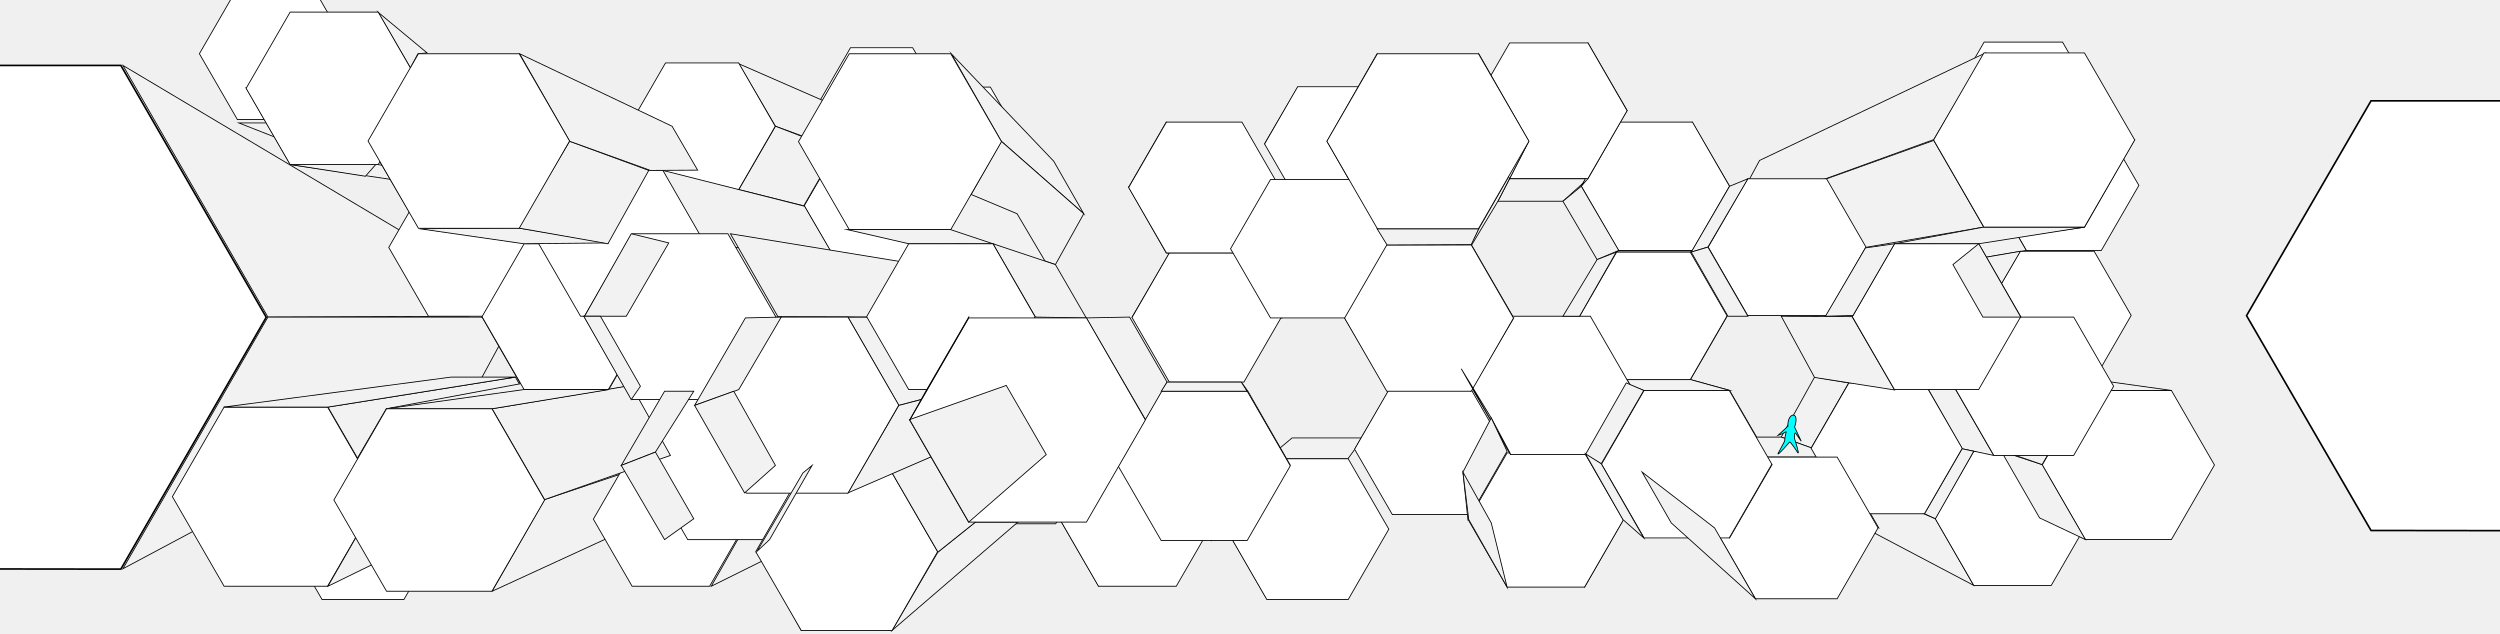
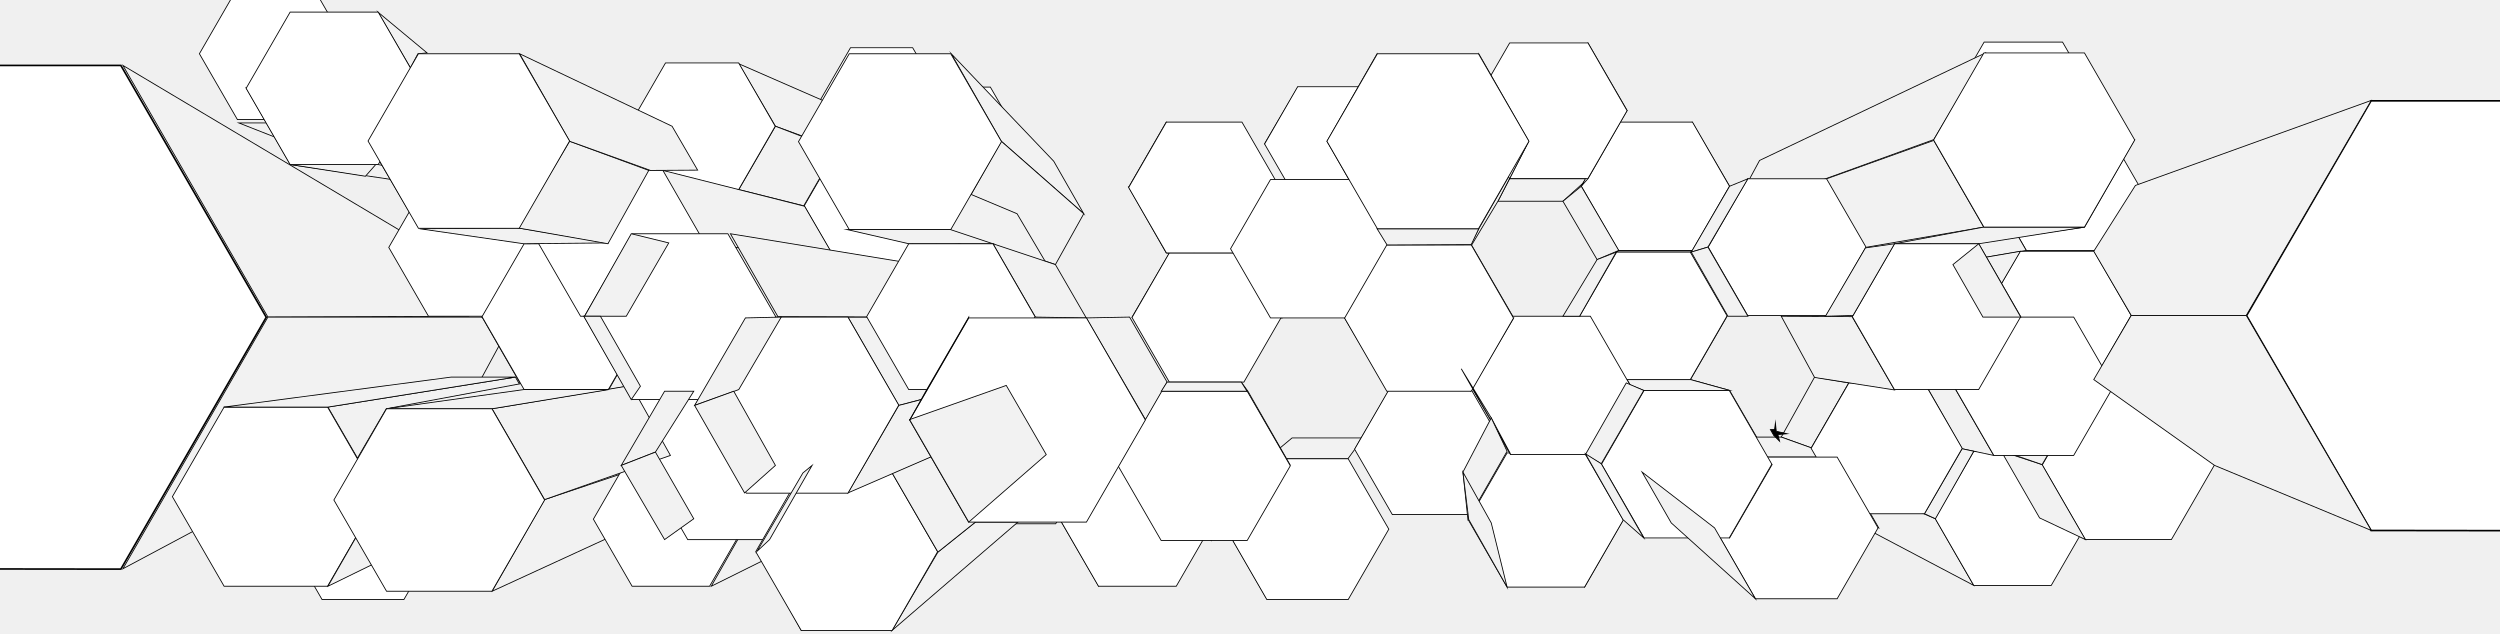
<svg xmlns="http://www.w3.org/2000/svg" width="3000" height="760" viewBox="0 0 3000 760">
  <defs>
    <style>
      .cls-1 {
        fill: #f2f2f2;
      }

      .cls-1, .cls-2, .cls-3, .cls-4 {
        stroke: #000;
        stroke-miterlimit: 10;
      }

      .cls-2, .cls-3 {
        fill: #fff;
      }

      .cls-3 {
        stroke-width: 2px;
-       }
- 
-       .cls-4 {
-         fill: aqua;
      }
    </style>
  </defs>
  <g id="_05stage" data-name="05stage">
    <polygon id="s63" class="cls-1" points="1538.5 192.5 1572.5 132.5 1557.5 104.5 1517.5 172.5 1538.5 192.5" />
    <polygon id="_25" data-name="25" class="cls-2" points="1636.51 104.08 1557.17 104.08 1517.5 172.79 1557.17 241.5 1636.51 241.5 1676.17 172.79 1636.51 104.08" />
    <polygon id="s41" class="cls-1" points="1393.5 240.5 1436.5 308.5 1399.5 303.5 1354.5 224.5 1393.5 240.5" />
    <polygon id="s88" class="cls-1" points="2374.5 292.5 2273.5 292.5 2380.5 272.5 2501.5 272.5 2374.5 292.5" />
    <polygon id="s40" class="cls-1" points="1358.5 380.5 1403.5 303.5 1437.5 310.5 1398.5 379.5 1358.5 380.5" />
    <polygon id="s52" class="cls-1" points="1393.5 240.5 1433.5 169.5 1399.5 146.5 1354.5 224.5 1393.5 240.5" />
    <polygon id="s60" class="cls-1" points="1671.5 460.5 1676.5 453.5 1633.5 525.5 1625.5 539.5 1671.5 460.5" />
    <polygon id="s62" class="cls-1" points="1471.5 634.5 1537.5 567.5 1576.5 629.5 1519.5 717.5 1471.5 634.5" />
    <polygon id="s59" class="cls-1" points="1613.5 381.5 1665.5 469.5 1676.5 453.5 1633.5 381.5 1613.5 381.5" />
    <polygon id="s61" class="cls-1" points="1550.5 525.5 1633.5 525.5 1625.5 539.5 1617.5 550.5 1520.5 550.5 1550.5 525.5" />
    <polygon id="s57" class="cls-1" points="1636.5 241.5 1676.5 172.5 1652.5 64.5 1592.5 169.5 1636.5 241.5" />
    <polygon id="s56" class="cls-1" points="1668.5 298.5 1620.5 215.5 1592.5 169.5 1652.5 274.5 1668.5 298.5" />
    <polygon id="s94" class="cls-1" points="2187.5 564.5 2222.5 625.5 2368.5 702.5 2322.5 622.5 2187.5 564.5" />
    <polygon id="_42" data-name="42" class="cls-2" points="2461.48 541.5 2368.52 541.5 2322.05 622 2368.52 702.5 2461.48 702.5 2507.95 622 2461.48 541.5" />
    <polygon id="_50" data-name="50" class="cls-2" points="2521.61 144.5 2431.54 144.5 2386.5 222.5 2431.54 300.51 2521.61 300.51 2566.64 222.5 2521.61 144.5" />
    <polygon id="_49" data-name="49" class="cls-2" points="2512.96 301.5 2424.04 301.5 2379.59 378.5 2424.04 455.5 2512.96 455.5 2557.41 378.5 2512.96 301.5" />
    <polygon id="_48" data-name="48" class="cls-2" points="2605.67 468.5 2502.33 468.5 2450.65 558 2502.33 647.5 2605.67 647.5 2657.35 558 2605.67 468.5" />
    <polygon id="_51" data-name="51" class="cls-2" points="2475.05 50.5 2380.95 50.5 2333.89 132 2380.95 213.5 2475.05 213.5 2522.11 132 2475.05 50.5" />
    <polygon id="s87" class="cls-1" points="2182.5 317.5 2222.5 255.5 2561.5 167.5 2501.5 272.5 2182.5 317.5" />
    <polygon id="s90" class="cls-1" points="2294.5 255.5 2386.5 222.5 2431.5 300.5 2331.5 317.5 2294.5 255.5" />
    <polygon id="s92" class="cls-1" points="2077.5 255.5 2320.5 167.5 2382.5 63.5 2111.5 192.5 2077.5 255.5" />
    <polygon id="s91" class="cls-1" points="2112.5 318.5 2380.5 272.5 2320.5 168.5 2077.5 255.5 2112.5 318.5" />
    <polygon id="s89" class="cls-1" points="2331.5 317.5 2424.5 301.5 2379.5 378.5 2294.5 379.5 2331.5 317.5" />
    <polygon id="s85" class="cls-1" points="2447.5 621.5 2502.5 647.5 2450.5 557.5 2401.5 541.5 2447.5 621.5" />
    <polygon id="s84" class="cls-1" points="2205.5 548.5 2173.5 538.5 2218.5 616.5 2254.5 633.5 2205.5 548.5" />
    <polygon id="s82" class="cls-1" points="2075.5 468.5 2028.5 455.5 2057.5 524.5 2126.5 556.5 2075.5 468.5" />
    <polygon id="s80" class="cls-1" points="2028.5 455.5 2072.5 379.5 2049.5 378.5 2010.5 449.5 2028.5 455.5" />
    <polygon id="s79" class="cls-1" points="1972.5 468.5 1939.5 455.5 2028.5 455.5 2075.5 468.5 1972.5 468.5" />
    <polygon id="s78" class="cls-1" points="1908.5 379.5 1895.5 379.5 1939.5 455.5 1956.5 462.5 1908.5 379.5" />
    <polygon id="s77" class="cls-1" points="1901.5 704.5 1947.5 624.5 1895.5 566.5 1862.5 628.5 1901.5 704.5" />
    <polygon id="s76" class="cls-1" points="2030.5 146.5 1972.5 193.5 2008.5 255.5 2075.5 223.5 2030.5 146.5" />
    <polygon id="s75" class="cls-1" points="1905.5 51.5 1865.5 132.5 1901.5 193.5 1952.5 132.5 1905.5 51.5" />
    <polygon id="s73" class="cls-1" points="1811.5 214.5 1797.5 241.5 1875.5 241.5 1905.5 214.5 1811.5 214.5" />
    <polygon id="s70" class="cls-1" points="1765.5 293.5 1753.5 317.5 1790.5 379.5 1816.5 381.5 1765.5 293.5" />
    <polygon id="s68" class="cls-1" points="1939.5 302.5 1942.5 300.5 2030.5 300.5 2028.5 302.5 1939.5 302.5" />
    <polygon id="s66" class="cls-1" points="2466.5 463.5 2502.5 468.5 2450.5 557.5 2418.5 546.5 2466.5 463.5" />
    <polygon id="s67" class="cls-1" points="2512.5 455.5 2605.5 468.5 2514.5 468.5 2424.5 455.5 2512.5 455.5" />
    <polygon id="s97" class="cls-1" points="2137.5 524.5 2173.5 537.5 2218.5 459.5 2177.5 452.5 2137.5 524.5" />
    <polygon id="s95" class="cls-1" points="2309.5 459.5 2344.5 463.5 2392.5 546.5 2354.5 538.5 2309.5 459.5" />
    <polygon id="s93" class="cls-1" points="2354.5 538.5 2368.5 541.5 2322.5 622.5 2309.32 616.5 2354.5 538.5" />
    <polygon id="s58" class="cls-1" points="1668.5 298.5 1664.5 293.5 1613.5 381.5 1621.5 381.5 1668.5 298.5" />
    <polygon id="s35" class="cls-1" points="1492.5 303.5 1476.5 298.5 1524.5 381.5 1538.5 381.5 1492.5 303.5" />
    <polygon id="s36" class="cls-1" points="1491.5 299.5 1535.5 225.5 1524.5 215.5 1476.5 298.5 1491.5 299.5" />
    <polygon id="s83" class="cls-1" points="2106.5 548.5 2057.5 524.5 2137.5 524.5 2204.5 548.5 2106.5 548.5" />
    <polygon id="_45" data-name="45" class="cls-2" points="2309.32 459.5 2218.68 459.5 2173.36 538 2218.68 616.5 2309.32 616.5 2354.64 538 2309.32 459.5" />
    <polygon id="_39" data-name="39" class="cls-2" points="2028.31 302.5 1939.93 302.5 1895.74 379.04 1939.93 455.58 2028.31 455.58 2072.5 379.04 2028.31 302.5" />
    <polygon id="_37" data-name="37" class="cls-2" points="2030.96 146.5 1942.04 146.5 1897.59 223.5 1942.04 300.5 2030.96 300.5 2075.41 223.5 2030.96 146.5" />
    <polygon id="_36" data-name="36" class="cls-2" points="2191.84 214.5 2097.16 214.5 2049.82 296.5 2097.16 378.5 2191.84 378.5 2239.18 296.5 2191.84 214.5" />
    <polygon id="s86" class="cls-1" points="2273.5 292.5 2380.5 272.5 2501.5 272.5 2374.5 292.5 2273.5 292.5" />
    <polygon id="_44" data-name="44" class="cls-2" points="2501.33 63.5 2380.67 63.5 2320.33 168 2380.67 272.5 2501.33 272.5 2561.67 168 2501.33 63.5" />
    <polygon id="_43" data-name="43" class="cls-2" points="2488.42 380.5 2392.58 380.5 2344.66 463.5 2392.58 546.5 2488.42 546.5 2536.34 463.5 2488.42 380.5" />
    <polygon id="s96" class="cls-1" points="2273.5 467.96 2177.5 452.96 2137.5 379.5 2222.5 379.96 2273.5 467.96" />
    <polygon id="_46" data-name="46" class="cls-2" points="2374.36 292.5 2273.33 292.5 2222.81 380 2273.33 467.5 2374.36 467.5 2424.88 380 2374.36 292.5" />
    <polygon id="_47" data-name="47" class="cls-2" points="2204.57 548.5 2106.43 548.5 2057.35 633.5 2106.43 718.5 2204.57 718.5 2253.65 633.5 2204.57 548.5" />
    <polygon id="s81" class="cls-1" points="2075.5 645.5 2057.5 633.5 2106.5 548.5 2126.5 557.5 2075.5 645.5" />
    <polygon id="_26" data-name="26" class="cls-2" points="1492.67 303.5 1403.18 303.5 1358.43 381 1403.18 458.5 1492.67 458.5 1537.41 381 1492.67 303.5" />
    <polygon id="_27" data-name="27" class="cls-2" points="1490.32 146.5 1399.68 146.5 1354.36 225 1399.68 303.5 1490.32 303.5 1535.64 225 1490.32 146.5" />
    <polygon id="_28" data-name="28" class="cls-2" points="1620.42 215.5 1524.58 215.5 1476.66 298.5 1524.58 381.5 1620.42 381.5 1668.34 298.5 1620.42 215.5" />
    <polygon id="_33" data-name="33" class="cls-2" points="1761.42 460.56 1670.81 460.56 1625.5 539.03 1670.81 617.5 1761.42 617.5 1806.72 539.03 1761.42 460.56" />
    <polygon id="_32" data-name="32" class="cls-2" points="1901.48 543.5 1808.52 543.5 1762.05 624 1808.52 704.5 1901.48 704.5 1947.95 624 1901.48 543.5" />
    <polygon id="_41" data-name="41" class="cls-2" points="1908.42 379.5 1812.58 379.5 1764.66 462.5 1812.58 545.5 1908.42 545.5 1956.34 462.5 1908.42 379.5" />
    <polygon id="s74" class="cls-1" points="1905.5 214.5 1897.5 223.5 1940.5 146.5 1952.5 132.5 1905.5 214.5" />
    <polygon id="_38" data-name="38" class="cls-2" points="1905.54 51.5 1811.62 51.5 1764.66 132.84 1811.62 214.17 1905.54 214.17 1952.5 132.84 1905.54 51.5" />
    <polygon id="_40" data-name="40" class="cls-2" points="2075.09 468.5 1972.9 468.5 1921.81 557 1972.9 645.5 2075.09 645.5 2126.19 557 2075.09 468.5" />
    <polygon id="s71" class="cls-1" points="1764.5 469.5 1753.5 441.5 1790.5 381.5 1816.5 381.5 1764.5 469.5" />
    <polygon id="s69" class="cls-1" points="1834.5 169.5 1797.5 241.5 1755.5 311.5 1774.5 274.5 1834.5 169.5" />
    <polygon id="_35" data-name="35" class="cls-2" points="1765.52 293.96 1664.17 293.96 1613.5 381.73 1664.17 469.5 1765.52 469.5 1816.19 381.73 1765.52 293.96" />
    <polygon id="_34" data-name="34" class="cls-2" points="1617.79 550.5 1520.21 550.5 1471.43 635 1520.21 719.5 1617.79 719.5 1666.57 635 1617.79 550.5" />
    <polygon id="s55" class="cls-1" points="1765.5 293.5 1774.5 274.5 1652.5 274.5 1664.5 293.96 1765.5 293.5" />
    <polygon id="s72" class="cls-1" points="1774.5 64.5 1764.5 132.5 1811.5 214.5 1834.5 169.5 1774.5 64.5" />
    <polygon id="_31" data-name="31" class="cls-2" points="1774.12 64.5 1652.88 64.5 1592.26 169.5 1652.88 274.5 1774.12 274.5 1834.74 169.5 1774.12 64.5" />
    <polygon id="s110" class="cls-1" points="1035.5 193.5 1100.5 194.5 1101.5 186.5 1028.5 187.5 1035.5 193.5" />
    <polygon id="s1" class="cls-1" points="286.5 147.5 378.5 147.5 451.5 181.5 375.5 182.5 286.5 147.5" />
    <polygon id="_2" data-name="2" class="cls-2" points="376.11 -14.5 284.89 -14.5 239.28 64.5 284.89 143.5 376.11 143.5 421.72 64.5 376.11 -14.5" />
    <polygon id="s33" class="cls-1" points="147.5 78.5 321.5 380.5 562.5 379.5 513.5 296.5 147.5 78.5" />
    <polygon id="s32" class="cls-1" points="147.5 682.5 578.5 452.5 617.5 380.5 321.5 380.5 147.5 682.5" />
    <polygon id="s3" class="cls-1" points="393.5 488.5 455.5 595.5 659.5 525.5 618.5 452.5 393.5 488.5" />
    <polygon id="s20" class="cls-1" points="1019.5 170.5 1220.5 256.5 1253.5 193.5 1080.5 64.5 1019.5 170.5" />
    <polygon id="s23" class="cls-1" points="1222.5 379.5 1257.5 442.5 1150.5 467.5 1099.5 380.5 1222.5 379.5" />
    <polygon id="s50" class="cls-1" points="1017.5 380.5 1099.5 380.5 1150.5 467.5 1078.5 486.5 1017.5 380.5" />
    <polygon id="s19" class="cls-1" points="470.5 215.5 560.5 215.5 453.5 197.5 348.5 197.5 470.5 215.5" />
    <polygon id="s18" class="cls-1" points="441.5 169.5 578.5 206.5 628.5 292.5 502.5 273.5 441.5 169.5" />
    <polygon id="s17" class="cls-1" points="695.5 379.5 578.5 380.5 628.5 292.5 730.5 319.5 695.5 379.5" />
    <polygon id="s16" class="cls-1" points="695.5 379.5 731.5 440.5 628.5 467.5 578.5 380.5 695.5 379.5" />
    <polygon id="s15" class="cls-1" points="744.5 524.5 659.5 524.5 590.5 549.5 685.5 549.5 744.5 524.5" />
    <polygon id="s14" class="cls-1" points="463.5 490.5 731.5 440.5 699.5 504.5 400.5 598.5 463.5 490.5" />
    <polygon id="s9" class="cls-1" points="1108.5 194.5 1068.5 173.5 1108.5 104.5 1144.5 131.5 1108.5 194.5" />
    <polygon id="s8" class="cls-1" points="1108.5 194.5 1144.5 256.5 1108.5 242.5 1068.5 173.5 1108.5 194.5" />
    <polygon id="s7" class="cls-1" points="1144.5 256.5 1220.5 256.5 1188.5 242.5 1108.5 242.5 1144.5 256.5" />
    <polygon id="_9" data-name="9" class="cls-2" points="1095.2 57.28 1020.59 57.28 983.29 121.89 1020.59 186.5 1095.2 186.5 1132.5 121.89 1095.2 57.28" />
    <polygon id="s48" class="cls-1" points="1108.5 317.5 1081.5 314.5 1120.5 246.5 1144.5 256.5 1108.5 317.5" />
    <polygon id="s54" class="cls-1" points="886.5 76.5 989.5 121.5 1026.5 186.5 930.5 151.5 886.5 76.5" />
    <polygon id="_10" data-name="10" class="cls-2" points="1081.97 179.5 1004.03 179.5 965.06 247 1004.03 314.5 1081.97 314.5 1120.94 247 1081.97 179.5" />
    <polygon id="_5" data-name="5" class="cls-2" points="484.65 549.5 386.5 549.5 337.43 634.5 386.5 719.5 484.65 719.5 533.73 634.5 484.65 549.5" />
    <polygon id="s43" class="cls-1" points="590.5 709.5 777.5 623.5 823.5 542.5 653.5 599.5 590.5 709.5" />
    <polygon id="s53" class="cls-1" points="853.5 703.5 899.5 622.5 1037.5 567.5 1004.5 628.5 853.5 703.5" />
    <polygon id="_14" data-name="14" class="cls-2" points="851.5 542.5 758.52 542.5 712.05 623 758.52 703.5 851.48 703.5 897.95 623 851.5 542.5" />
    <polygon id="_13" data-name="13" class="cls-2" points="804.44 379.5 708.02 379.5 659.82 463 708.02 546.5 804.44 546.5 852.65 463 804.44 379.5" />
    <polygon id="s29" class="cls-1" points="1329 567.5 1271.5 622.5 1318.5 703.5 1363.5 628.5 1329 567.5" />
    <polygon id="_23" data-name="23" class="cls-2" points="1411.51 541.83 1318.17 541.83 1271.5 622.66 1318.17 703.5 1411.51 703.5 1458.18 622.66 1411.51 541.83" />
    <polygon id="s27" class="cls-1" points="1364.5 503.5 1434.5 504.5 1409.5 541.5 1318.5 541.5 1364.5 503.5" />
    <polygon id="s28" class="cls-1" points="1328.5 567.5 1364.5 503.5 1318.5 541.5 1271.5 622.5 1328.5 567.5" />
    <polygon id="_19" data-name="19" class="cls-2" points="1266.86 462.96 1171.29 462.96 1123.5 545.73 1171.29 628.5 1266.86 628.5 1314.65 545.73 1266.86 462.96" />
    <polygon id="s26" class="cls-1" points="961.5 756.5 1147.5 628.5 1109.5 567.5 909.5 661.5 961.5 756.5" />
    <polygon id="_15" data-name="15" class="cls-2" points="928.1 469.5 825.29 469.5 773.89 558.53 825.29 647.57 928.1 647.57 979.5 558.53 928.1 469.5" />
    <polygon id="s42" class="cls-1" points="886.5 227.5 964.5 247 1003.5 179.5 930.5 151.5 886.5 227.5" />
    <polygon id="_8" data-name="8" class="cls-2" points="886.38 75.5 798.62 75.5 754.74 151.5 798.62 227.5 886.38 227.5 930.26 151.5 886.38 75.5" />
    <polygon id="s2" class="cls-1" points="348.5 197.5 295.5 105.5 453.5 194.5 438.5 211.5 348.5 197.5" />
    <polygon id="_6" data-name="6" class="cls-2" points="609.57 214.29 514.19 214.29 466.5 296.9 514.19 379.5 609.57 379.5 657.26 296.9 609.57 214.29" />
    <polygon id="s45" class="cls-1" points="730.5 467.5 757.5 462.5 804.5 380.5 780.5 380 730.5 467.5" />
    <polygon id="_12" data-name="12" class="cls-2" points="729.98 292.5 628.95 292.5 578.43 380 628.95 467.5 729.98 467.5 780.5 380 729.98 292.5" />
    <polygon id="_11" data-name="11" class="cls-2" points="797.88 204.16 696.66 204.16 646.04 291.83 696.66 379.5 797.88 379.5 848.5 291.83 797.88 204.16" />
    <polygon id="s100" class="cls-1" points="795.5 204.5 845.5 291.5 1004.5 314.5 965.5 247.5 795.5 204.5" />
    <polygon id="s49" class="cls-1" points="876.5 280.5 1108.5 318.5 1144.5 380.51 933.5 380 876.5 280.5" />
    <polygon id="s4" class="cls-1" points="628.5 292.5 503.5 274.5 621.5 273.5 730.5 291.5 628.5 292.5" />
    <polygon id="_17" data-name="17" class="cls-2" points="1188.41 104.5 1108.74 104.5 1068.9 173.5 1108.74 242.5 1188.41 242.5 1228.25 173.5 1188.41 104.5" />
    <polygon id="s34" class="cls-1" points="453.5 14.5 512.5 63.5 501.5 64.5 492.5 81.5 453.5 14.5" />
    <polygon id="_3" data-name="3" class="cls-2" points="393.06 488.5 268.94 488.5 206.87 596 268.94 703.5 393.06 703.5 455.13 596 393.06 488.5" />
    <polygon id="_4" data-name="4" class="cls-2" points="453.83 14.5 348.17 14.5 295.35 106 348.17 197.5 453.83 197.5 506.65 106 453.83 14.5" />
    <polygon id="s107" class="cls-1" points="1141.5 64.5 1264.5 193.5 1300.5 256.5 1201.5 169.5 1141.5 64.5" />
    <polygon id="s106" class="cls-1" points="1141.5 275.5 1201.5 169.5 1300.5 256.5 1266.5 317.5 1191.57 292.32 1141.5 275.5" />
    <polygon id="s65" class="cls-1" points="967.5 558.5 1072.74 558.5 1065.5 567.5 956.5 567.5 967.5 558.5" />
    <polygon id="s21" class="cls-1" points="1220.5 256.5 1256.5 317.5 1076.5 275.5 1015.5 170.5 1220.5 256.5" />
    <polygon id="s30" class="cls-1" points="1090.5 292.5 1191.5 292.5 1140.5 275.5 1016.5 275.5 1090.5 292.5" />
    <polygon id="s22" class="cls-1" points="1256.5 317.5 1222.5 379.5 1099.5 380.5 1150.5 292.5 1256.5 317.5" />
    <polygon id="_24" data-name="24" class="cls-2" points="1140.91 64.5 1019.09 64.5 958.18 170 1019.09 275.5 1140.91 275.5 1201.82 170 1140.91 64.5" />
    <polygon id="s102" class="cls-1" points="1070.5 756.5 1221.5 626.5 1170.5 626.5 1125.5 662.5 1070.5 756.5" />
    <polygon id="_21" data-name="21" class="cls-2" points="1070.56 567.5 961.44 567.5 906.88 662 961.44 756.5 1070.56 756.5 1125.12 662 1070.56 567.5" />
    <polygon id="s64" class="cls-1" points="1125.5 662.5 1070.5 567.5 1122.5 545.5 1170.5 626.5 1125.5 662.5" />
    <polygon id="s47" class="cls-1" points="621.5 273.5 683.5 169.5 778.5 204.5 729.5 292.5 621.5 273.5" />
    <polygon id="s46" class="cls-1" points="623.5 64.5 683.5 169.5 780.5 204.5 837.15 204.16 806.5 151.5 623.5 64.5" />
    <polygon id="s44" class="cls-1" points="653.5 599.5 804.5 546.5 757.5 462.5 590.5 490.5 653.5 599.5" />
    <polygon id="s5" class="cls-1" points="730.5 467.5 590.5 490.5 463.5 490.5 628.5 467.5 730.5 467.5" />
    <polygon id="s37" class="cls-1" points="1453.5 648.5 1458.5 622.5 1411.5 541.5 1400.5 558.5 1453.5 648.5" />
    <polygon id="s108" class="cls-1" points="1548.5 558.5 1529.5 527.5 1489.5 458.5 1497.5 469.5 1548.5 558.5" />
    <polygon id="_29" data-name="29" class="cls-2" points="1496.67 469.5 1393.33 469.5 1341.65 559 1393.33 648.5 1496.67 648.5 1548.35 559 1496.67 469.5" />
    <polygon id="s104" class="cls-1" points="1374.5 503.5 1400.5 458.5 1355.5 380.5 1303.5 381.5 1374.5 503.5" />
    <polygon id="_7" data-name="7" class="cls-2" points="623.04 64.5 502.11 64.5 441.65 169.22 502.11 273.95 623.04 273.95 683.5 169.22 623.04 64.5" />
    <polygon id="s105" class="cls-1" points="1266.5 317.5 1303.5 381.5 1242.5 380.5 1191.5 292.5 1266.5 317.5" />
    <polygon id="_22" data-name="22" class="cls-2" points="1191.52 292.5 1090.48 292.5 1039.96 380 1090.48 467.5 1191.52 467.5 1242.04 380 1191.52 292.5" />
    <polygon id="s103" class="cls-1" points="1393.5 469.5 1496.5 469.5 1489.5 458.5 1400.5 458.5 1393.5 469.5" />
    <polygon id="s101" class="cls-1" points="1017.5 591.5 1123.5 545.5 1170.5 462.5 1078.5 486.5 1017.5 591.5" />
    <polygon id="s99" class="cls-1" points="590.5 549.5 455.5 595.5 393.5 703.5 534.5 634.5 590.5 549.5" />
    <polygon id="_18" data-name="18" class="cls-2" points="590.3 490.5 463.86 490.5 400.64 600 463.86 709.5 590.3 709.5 653.52 600 590.3 490.5" />
    <polygon id="_20" data-name="20" class="cls-2" points="1017.5 380.51 895.5 380.51 834.5 486.17 895.5 591.82 1017.5 591.82 1078.5 486.17 1017.5 380.51" />
    <polygon id="_30" data-name="30" class="cls-2" points="1303.72 381.5 1162.28 381.5 1091.55 504 1162.28 626.5 1303.72 626.5 1374.45 504 1303.72 381.5" />
    <polygon id="s98" class="cls-1" points="268.5 488.5 541.5 452.5 618.5 452.5 393.5 488.5 268.5 488.5" />
    <polygon id="_16" data-name="16" class="cls-2" points="873.45 280.5 758.55 280.5 701.11 380 758.55 479.5 873.45 479.5 930.89 380 873.45 280.5" />
    <polygon id="s11" class="cls-1" points="832.5 469.5 797.5 469.5 745.5 558.5 786.5 542.5 832.5 469.5" />
    <polygon id="s10" class="cls-1" points="797.5 647.5 832.5 622.5 786.5 542.5 745.5 558.5 797.5 647.5" />
    <polygon id="s6" class="cls-1" points="802.5 291.5 757.5 280.5 701.5 379.5 751.5 379.5 802.5 291.5" />
    <polygon id="s12" class="cls-1" points="720.5 379.5 700.5 379.5 757.5 479.5 768.5 463.5 720.5 379.5" />
    <polygon id="s25" class="cls-1" points="937.5 380.5 886.5 467.5 833.5 486.5 894.5 381.5 937.5 380.5" />
    <polygon id="s24" class="cls-1" points="880.5 469.5 930.5 558.5 893.5 591.5 833.5 486.5 880.5 469.5" />
    <polygon id="s31" class="cls-1" points="974.5 558.5 963.5 567.5 908.5 661.5 923.5 647.5 974.5 558.5" />
    <polygon id="s38" class="cls-1" points="1207.5 462.5 1255.5 545.5 1162.5 626.5 1091.5 503.5 1207.5 462.5" />
    <polygon id="_1" data-name="1" class="cls-3" points="319.5 380.72 145.01 682.95 -204.5 682.5 -379.5 380.5 -204.5 78.5 145.01 78.5 319.5 380.72" />
    <polygon id="xx05" class="cls-1" points="1921.5 556.5 1902.5 545.5 1951.5 459.5 1972.5 468.5 1921.5 556.5" />
    <polygon id="xx01" class="cls-1" points="2374.5 292.5 2343.5 317.5 2379.5 380.5 2424.88 380.5 2374.5 292.5" />
    <polygon id="xx02" class="cls-1" points="2273.5 292.5 2238.5 297.5 2190.5 379.5 2223.68 378.5 2273.5 292.5" />
    <polygon id="xx03" class="cls-1" points="2049.5 296.5 2029.5 302.5 2075.5 223.5 2097.5 214.5 2049.5 296.5" />
    <polygon id="xx04" class="cls-1" points="2029.5 302.5 2049.5 296.5 2097.5 379.5 2073.5 379.5 2029.5 302.5" />
    <polygon id="xxx07" class="cls-1" points="1875.5 241.5 1897.5 223.5 1942.5 300.5 1916.5 311.5 1875.5 241.5" />
    <polygon id="xxx06" class="cls-1" points="1875.5 379.5 1895.5 379.5 1939.5 302.5 1916.5 311.5 1875.5 379.5" />
    <polygon id="s51" class="cls-1" points="1162.5 381.5 1091.5 504.5 1111.5 468.5 1162.5 380.5 1162.5 381.5" />
    <polygon id="yy1" class="cls-1" points="1753.5 442.5 1789.5 501.5 1812.5 544.5 1765 462.67 1753.5 442.5" />
    <polygon id="yy2" class="cls-1" points="1761.5 623.5 1755.5 566.5 1789.5 501.5 1808.5 541.5 1761.5 623.5" />
    <polygon id="yy3" class="cls-1" points="1808.5 704.5 1789.5 627.5 1755.5 566.5 1762.5 623.5 1808.5 704.5" />
    <polygon id="yy4" class="cls-1" points="1902.5 544.5 1921.5 556.5 1972.5 645.5 1947.5 623.5 1902.5 544.5" />
    <polygon id="yy5" class="cls-1" points="1970.5 566.5 2005.5 627.5 2106.5 718.5 2057.5 633.5 1970.5 566.5" />
    <polygon id="c1" class="cls-3" points="3292.5 378.97 3143.56 636.95 2845.22 636.57 2695.84 378.78 2845.22 121 3143.56 121 3292.5 378.97" />
-     <path id="bee" class="cls-4" d="M2153.5,512.5l8,17-7-10c-1.66,0-1,7-1,7,0,.25,6.22,18.89,4,17,0,0-9-14.15-10-13,0,0-14.27,16.68-14,14l8-15c1-16,7-12-8-7l12-11C2144.5,494.5,2160.5,492.5,2153.5,512.5Z" />
+     <polygon id="bee2" class="cls-4" points="2144.5 520.5 2133.5 521.5 2135.5 529.5 2128.5 522.5 2124.5 515.5 2129.5 515.5 2130.5 507.5 2131.5 517.5 2144.5 520.5" />
+     <polygon id="k01" class="cls-1" points="2557.5 378.5 2695.5 378.5 2845.5 120.5 2562.5 222.5 2512.5 301.5 2557.5 378.5" />
+     <polygon id="k02" class="cls-1" points="2512.5 455.5 2657.5 558.5 2845.5 636.5 2695.5 378.5 2557.5 378.5 2512.5 455.5" />
  </g>
</svg>
